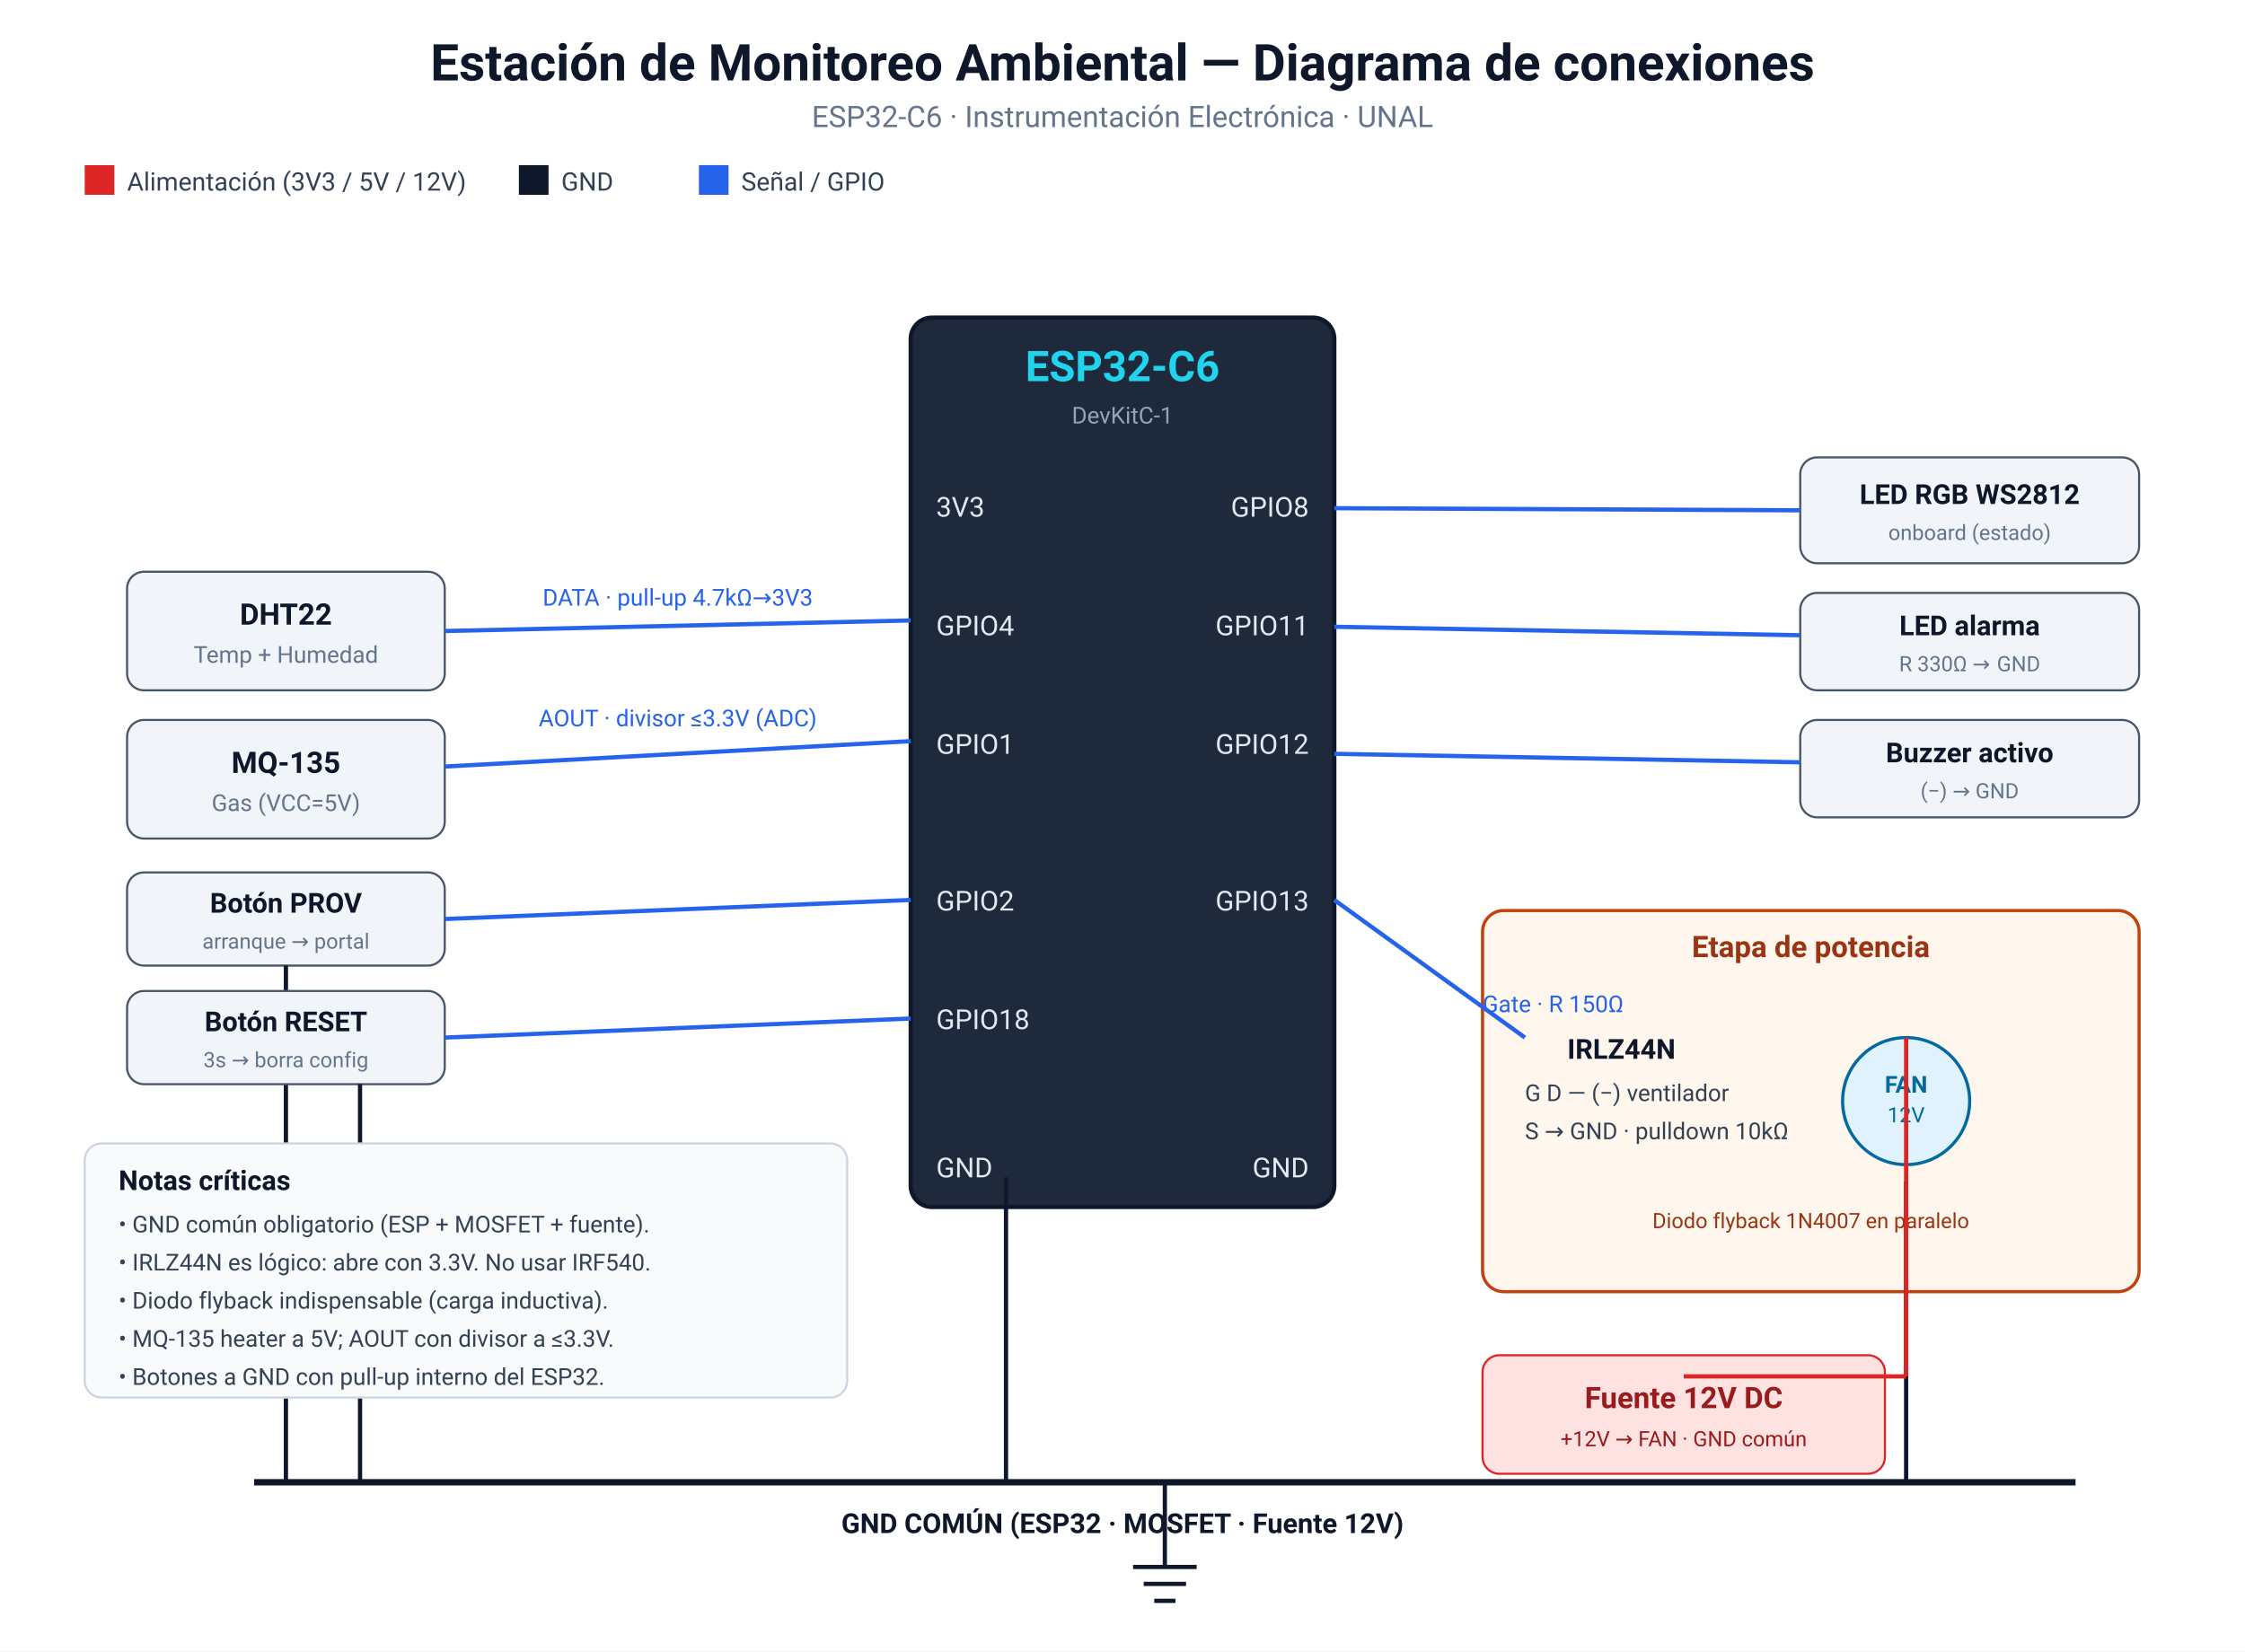
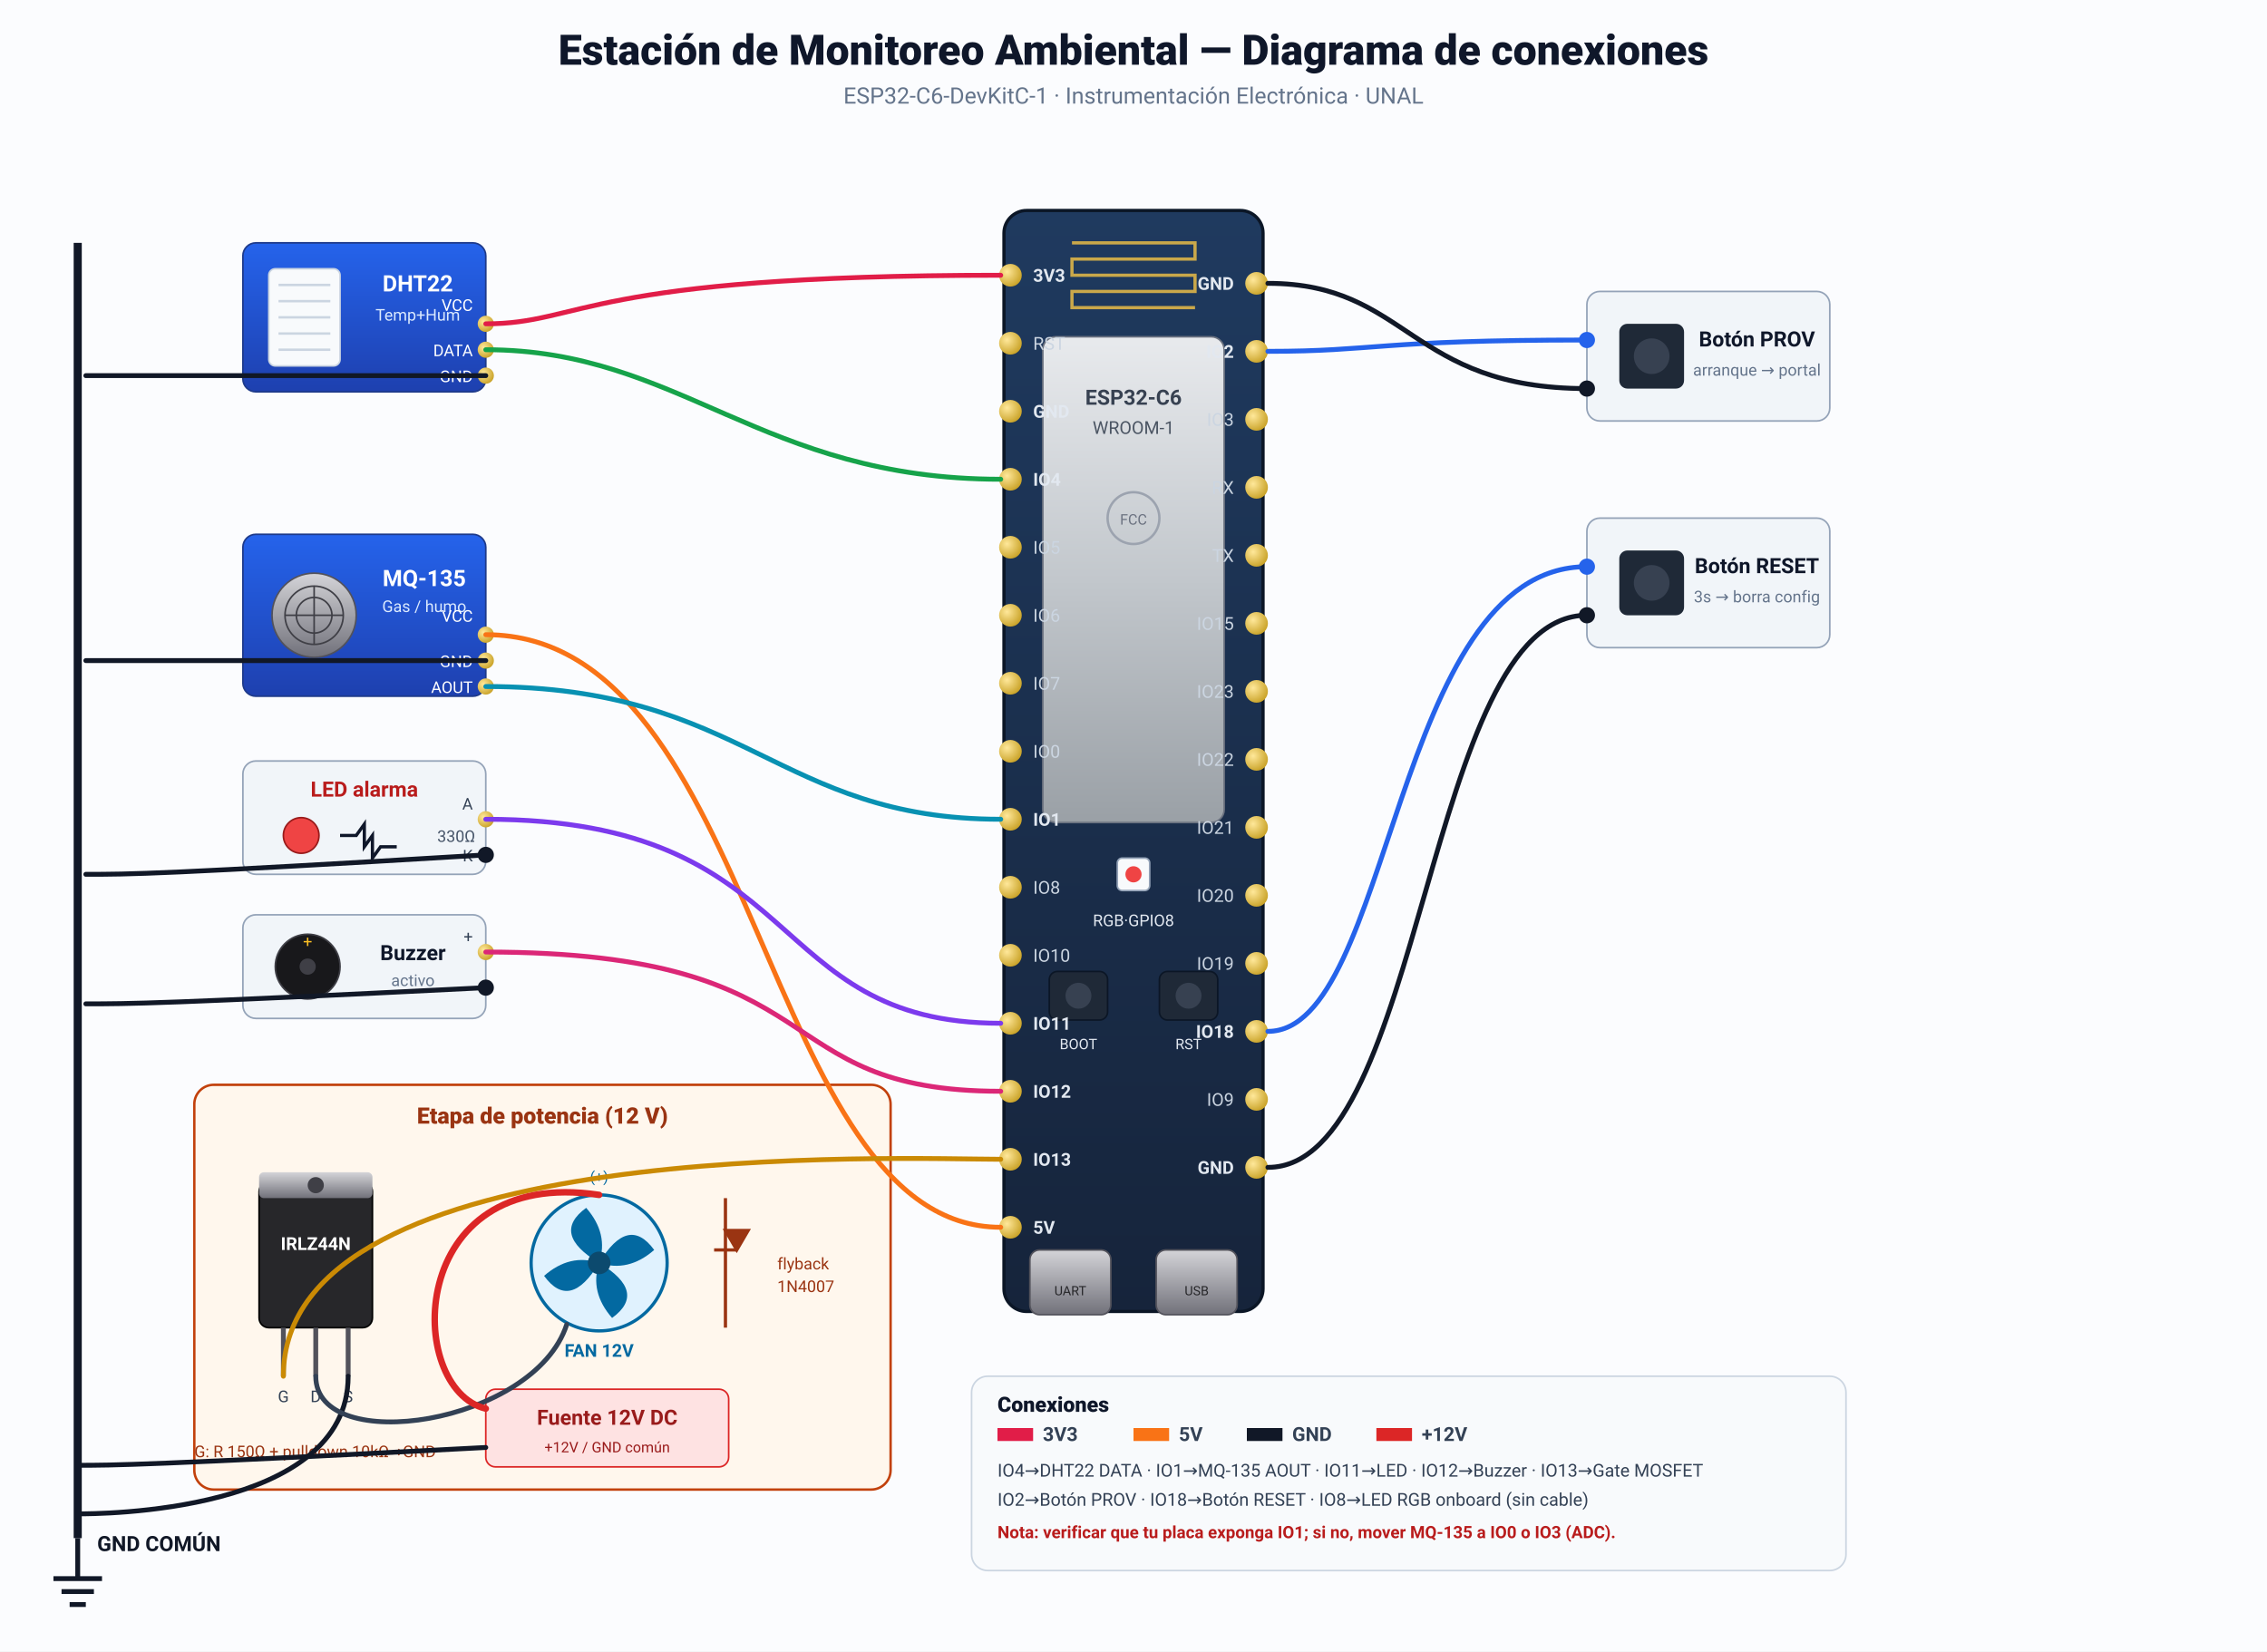
- <svg xmlns="http://www.w3.org/2000/svg" viewBox="0 0 1060 780" font-family="Segoe UI, Roboto, sans-serif">
-   <rect width="1060" height="780" fill="#ffffff" />
-   <text x="530" y="38" text-anchor="middle" font-size="24" font-weight="700" fill="#0f172a">Estación de Monitoreo Ambiental — Diagrama de conexiones</text>
-   <text x="530" y="60" text-anchor="middle" font-size="14" fill="#64748b">ESP32-C6 · Instrumentación Electrónica · UNAL</text>
+ <svg xmlns="http://www.w3.org/2000/svg" viewBox="0 0 1400 1020" font-family="Segoe UI, Roboto, sans-serif">
+   <defs>
+     <linearGradient id="pcb" x1="0" y1="0" x2="0" y2="1">
+       <stop offset="0" stop-color="#1f3a5f" />
+       <stop offset="1" stop-color="#16243b" />
+     </linearGradient>
+     <linearGradient id="shield" x1="0" y1="0" x2="0" y2="1">
+       <stop offset="0" stop-color="#e8eaed" />
+       <stop offset="0.5" stop-color="#c2c7cc" />
+       <stop offset="1" stop-color="#9aa0a6" />
+     </linearGradient>
+     <radialGradient id="gold" cx="0.35" cy="0.35" r="0.7">
+       <stop offset="0" stop-color="#ffe89a" />
+       <stop offset="1" stop-color="#c9a227" />
+     </radialGradient>
+     <linearGradient id="modblue" x1="0" y1="0" x2="0" y2="1">
+       <stop offset="0" stop-color="#2563eb" />
+       <stop offset="1" stop-color="#1e40af" />
+     </linearGradient>
+     <linearGradient id="metal" x1="0" y1="0" x2="0" y2="1">
+       <stop offset="0" stop-color="#d4d4d8" />
+       <stop offset="1" stop-color="#71717a" />
+     </linearGradient>
+   </defs>
+   <rect width="1400" height="1020" fill="#fbfcfe" />
+   <text x="700" y="40" text-anchor="middle" font-size="26" font-weight="800" fill="#0f172a">Estación de Monitoreo Ambiental — Diagrama de conexiones</text>
+   <text x="700" y="64" text-anchor="middle" font-size="14" fill="#64748b">ESP32-C6-DevKitC-1 · Instrumentación Electrónica · UNAL</text>
+   <line x1="48" y1="150" x2="48" y2="950" stroke="#111827" stroke-width="5" />
+   <text x="60" y="958" font-size="13" font-weight="700" fill="#111827">GND COMÚN</text>
+   <g stroke="#111827" stroke-width="3">
+     <line x1="48" y1="950" x2="48" y2="975" />
+     <line x1="33" y1="975" x2="63" y2="975" />
+     <line x1="38" y1="983" x2="58" y2="983" />
+     <line x1="43" y1="991" x2="53" y2="991" />
+   </g>
+   <g>
+     <rect x="620" y="130" width="160" height="680" rx="14" fill="url(#pcb)" stroke="#0b1626" stroke-width="2" />
+     <g stroke="#caa84a" stroke-width="2" fill="none">
+       <path d="M662 150 h76 v10 h-76 v10 h76 v10 h-76 v10 h76" />
+     </g>
+     <rect x="644" y="208" width="112" height="300" rx="8" fill="url(#shield)" stroke="#6b7280" />
+     <text x="700" y="250" text-anchor="middle" font-size="13" font-weight="700" fill="#374151">ESP32-C6</text>
+     <text x="700" y="268" text-anchor="middle" font-size="11" fill="#4b5563">WROOM-1</text>
+     <circle cx="700" cy="320" r="16" fill="none" stroke="#9ca3af" stroke-width="1.5" />
+     <text x="700" y="324" text-anchor="middle" font-size="9" fill="#6b7280">FCC</text>
+     <rect x="690" y="530" width="20" height="20" rx="3" fill="#f8fafc" stroke="#94a3b8" />
+     <circle cx="700" cy="540" r="5" fill="#ef4444" />
+     <text x="700" y="572" text-anchor="middle" font-size="10" fill="#e2e8f0">RGB·GPIO8</text>
+     <rect x="648" y="600" width="36" height="30" rx="5" fill="#1f2937" stroke="#0b1626" />
+     <circle cx="666" cy="615" r="8" fill="#374151" />
+     <text x="666" y="648" text-anchor="middle" font-size="9" fill="#e2e8f0">BOOT</text>
+     <rect x="716" y="600" width="36" height="30" rx="5" fill="#1f2937" stroke="#0b1626" />
+     <circle cx="734" cy="615" r="8" fill="#374151" />
+     <text x="734" y="648" text-anchor="middle" font-size="9" fill="#e2e8f0">RST</text>
+     <rect x="636" y="772" width="50" height="40" rx="6" fill="url(#metal)" stroke="#52525b" />
+     <rect x="714" y="772" width="50" height="40" rx="6" fill="url(#metal)" stroke="#52525b" />
+     <text x="661" y="800" text-anchor="middle" font-size="8" fill="#27272a">UART</text>
+     <text x="739" y="800" text-anchor="middle" font-size="8" fill="#27272a">USB</text>
+     <g>
+       <circle cx="624" cy="170" r="7" fill="url(#gold)" />
+       <text x="638" y="174" font-size="11" font-weight="600" fill="#e2e8f0">3V3</text>
+       <circle cx="624" cy="212" r="7" fill="url(#gold)" />
+       <text x="638" y="216" font-size="11" fill="#cbd5e1">RST</text>
+       <circle cx="624" cy="254" r="7" fill="url(#gold)" />
+       <text x="638" y="258" font-size="11" font-weight="600" fill="#e2e8f0">GND</text>
+       <circle cx="624" cy="296" r="7" fill="url(#gold)" />
+       <text x="638" y="300" font-size="11" font-weight="600" fill="#e2e8f0">IO4</text>
+       <circle cx="624" cy="338" r="7" fill="url(#gold)" />
+       <text x="638" y="342" font-size="11" fill="#cbd5e1">IO5</text>
+       <circle cx="624" cy="380" r="7" fill="url(#gold)" />
+       <text x="638" y="384" font-size="11" fill="#cbd5e1">IO6</text>
+       <circle cx="624" cy="422" r="7" fill="url(#gold)" />
+       <text x="638" y="426" font-size="11" fill="#cbd5e1">IO7</text>
+       <circle cx="624" cy="464" r="7" fill="url(#gold)" />
+       <text x="638" y="468" font-size="11" fill="#cbd5e1">IO0</text>
+       <circle cx="624" cy="506" r="7" fill="url(#gold)" />
+       <text x="638" y="510" font-size="11" font-weight="600" fill="#e2e8f0">IO1</text>
+       <circle cx="624" cy="548" r="7" fill="url(#gold)" />
+       <text x="638" y="552" font-size="11" fill="#cbd5e1">IO8</text>
+       <circle cx="624" cy="590" r="7" fill="url(#gold)" />
+       <text x="638" y="594" font-size="11" fill="#cbd5e1">IO10</text>
+       <circle cx="624" cy="632" r="7" fill="url(#gold)" />
+       <text x="638" y="636" font-size="11" font-weight="600" fill="#e2e8f0">IO11</text>
+       <circle cx="624" cy="674" r="7" fill="url(#gold)" />
+       <text x="638" y="678" font-size="11" font-weight="600" fill="#e2e8f0">IO12</text>
+       <circle cx="624" cy="716" r="7" fill="url(#gold)" />
+       <text x="638" y="720" font-size="11" font-weight="600" fill="#e2e8f0">IO13</text>
+       <circle cx="624" cy="758" r="7" fill="url(#gold)" />
+       <text x="638" y="762" font-size="11" font-weight="600" fill="#e2e8f0">5V</text>
+     </g>
+     <g text-anchor="end">
+       <circle cx="776" cy="175" r="7" fill="url(#gold)" />
+       <text x="762" y="179" font-size="11" font-weight="600" fill="#e2e8f0">GND</text>
+       <circle cx="776" cy="217" r="7" fill="url(#gold)" />
+       <text x="762" y="221" font-size="11" font-weight="600" fill="#e2e8f0">IO2</text>
+       <circle cx="776" cy="259" r="7" fill="url(#gold)" />
+       <text x="762" y="263" font-size="11" fill="#cbd5e1">IO3</text>
+       <circle cx="776" cy="301" r="7" fill="url(#gold)" />
+       <text x="762" y="305" font-size="11" fill="#cbd5e1">RX</text>
+       <circle cx="776" cy="343" r="7" fill="url(#gold)" />
+       <text x="762" y="347" font-size="11" fill="#cbd5e1">TX</text>
+       <circle cx="776" cy="385" r="7" fill="url(#gold)" />
+       <text x="762" y="389" font-size="11" fill="#cbd5e1">IO15</text>
+       <circle cx="776" cy="427" r="7" fill="url(#gold)" />
+       <text x="762" y="431" font-size="11" fill="#cbd5e1">IO23</text>
+       <circle cx="776" cy="469" r="7" fill="url(#gold)" />
+       <text x="762" y="473" font-size="11" fill="#cbd5e1">IO22</text>
+       <circle cx="776" cy="511" r="7" fill="url(#gold)" />
+       <text x="762" y="515" font-size="11" fill="#cbd5e1">IO21</text>
+       <circle cx="776" cy="553" r="7" fill="url(#gold)" />
+       <text x="762" y="557" font-size="11" fill="#cbd5e1">IO20</text>
+       <circle cx="776" cy="595" r="7" fill="url(#gold)" />
+       <text x="762" y="599" font-size="11" fill="#cbd5e1">IO19</text>
+       <circle cx="776" cy="637" r="7" fill="url(#gold)" />
+       <text x="762" y="641" font-size="11" font-weight="600" fill="#e2e8f0">IO18</text>
+       <circle cx="776" cy="679" r="7" fill="url(#gold)" />
+       <text x="762" y="683" font-size="11" fill="#cbd5e1">IO9</text>
+       <circle cx="776" cy="721" r="7" fill="url(#gold)" />
+       <text x="762" y="725" font-size="11" font-weight="600" fill="#e2e8f0">GND</text>
+     </g>
+   </g>
+   <g>
+     <rect x="150" y="150" width="150" height="92" rx="8" fill="url(#modblue)" stroke="#1e3a8a" />
+     <rect x="166" y="166" width="44" height="60" rx="4" fill="#f8fafc" stroke="#cbd5e1" />
+     <g stroke="#cbd5e1" stroke-width="1.5">
+       <line x1="172" y1="176" x2="204" y2="176" />
+       <line x1="172" y1="186" x2="204" y2="186" />
+       <line x1="172" y1="196" x2="204" y2="196" />
+       <line x1="172" y1="206" x2="204" y2="206" />
+       <line x1="172" y1="216" x2="204" y2="216" />
+     </g>
+     <text x="258" y="180" text-anchor="middle" font-size="14" font-weight="700" fill="#fff">DHT22</text>
+     <text x="258" y="198" text-anchor="middle" font-size="10" fill="#dbeafe">Temp+Hum</text>
+     <circle cx="300" cy="200" r="5" fill="url(#gold)" />
+     <text x="292" y="192" text-anchor="end" font-size="10" fill="#fff">VCC</text>
+     <circle cx="300" cy="216" r="5" fill="url(#gold)" />
+     <text x="292" y="220" text-anchor="end" font-size="10" fill="#fff">DATA</text>
+     <circle cx="300" cy="232" r="5" fill="url(#gold)" />
+     <text x="292" y="236" text-anchor="end" font-size="10" fill="#fff">GND</text>
+   </g>
+   <g>
+     <rect x="150" y="330" width="150" height="100" rx="8" fill="url(#modblue)" stroke="#1e3a8a" />
+     <circle cx="194" cy="380" r="26" fill="url(#metal)" stroke="#52525b" />
+     <g stroke="#3f3f46" stroke-width="1">
+       <circle cx="194" cy="380" r="18" fill="none" />
+       <circle cx="194" cy="380" r="11" fill="none" />
+       <line x1="176" y1="380" x2="212" y2="380" />
+       <line x1="194" y1="362" x2="194" y2="398" />
+     </g>
+     <text x="262" y="362" text-anchor="middle" font-size="14" font-weight="700" fill="#fff">MQ-135</text>
+     <text x="262" y="378" text-anchor="middle" font-size="10" fill="#dbeafe">Gas / humo</text>
+     <circle cx="300" cy="392" r="5" fill="url(#gold)" />
+     <text x="292" y="384" text-anchor="end" font-size="10" fill="#fff">VCC</text>
+     <circle cx="300" cy="408" r="5" fill="url(#gold)" />
+     <text x="292" y="412" text-anchor="end" font-size="10" fill="#fff">GND</text>
+     <circle cx="300" cy="424" r="5" fill="url(#gold)" />
+     <text x="292" y="428" text-anchor="end" font-size="10" fill="#fff">AOUT</text>
+   </g>
+   <g>
+     <rect x="150" y="470" width="150" height="70" rx="8" fill="#f1f5f9" stroke="#94a3b8" />
+     <text x="225" y="492" text-anchor="middle" font-size="13" font-weight="700" fill="#b91c1c">LED alarma</text>
+     <circle cx="186" cy="516" r="11" fill="#ef4444" stroke="#991b1b" />
+     <path d="M210 516 h10 l5 -7 v14 l5 -7 v14 l5 -7 h10" fill="none" stroke="#0f172a" stroke-width="2" />
+     <text x="270" y="520" font-size="10" fill="#475569">330Ω</text>
+     <circle cx="300" cy="506" r="5" fill="url(#gold)" />
+     <text x="292" y="500" text-anchor="end" font-size="10" fill="#334155">A</text>
+     <circle cx="300" cy="528" r="5" fill="#111827" />
+     <text x="292" y="532" text-anchor="end" font-size="10" fill="#334155">K</text>
+   </g>
+   <g>
+     <rect x="150" y="565" width="150" height="64" rx="8" fill="#f1f5f9" stroke="#94a3b8" />
+     <circle cx="190" cy="597" r="20" fill="#18181b" stroke="#3f3f46" />
+     <circle cx="190" cy="597" r="5" fill="#3f3f46" />
+     <text x="190" y="585" text-anchor="middle" font-size="10" fill="#fbbf24">+</text>
+     <text x="255" y="593" text-anchor="middle" font-size="13" font-weight="700" fill="#0f172a">Buzzer</text>
+     <text x="255" y="609" text-anchor="middle" font-size="10" fill="#64748b">activo</text>
+     <circle cx="300" cy="588" r="5" fill="url(#gold)" />
+     <text x="292" y="582" text-anchor="end" font-size="10" fill="#334155">+</text>
+     <circle cx="300" cy="610" r="5" fill="#111827" />
+     <text x="292" y="614" text-anchor="end" font-size="10" fill="#334155">−</text>
+   </g>
+   <g>
+     <rect x="120" y="670" width="430" height="250" rx="12" fill="#fff7ed" stroke="#c2410c" stroke-width="1.5" />
+     <text x="335" y="694" text-anchor="middle" font-size="14" font-weight="800" fill="#9a3412">Etapa de potencia (12 V)</text>
+     <rect x="160" y="730" width="70" height="90" rx="6" fill="#27272a" stroke="#000" />
+     <rect x="160" y="724" width="70" height="16" rx="3" fill="url(#metal)" />
+     <circle cx="195" cy="732" r="5" fill="#3f3f46" />
+     <text x="195" y="772" text-anchor="middle" font-size="11" font-weight="700" fill="#fff">IRLZ44N</text>
+     <line x1="175" y1="820" x2="175" y2="850" stroke="#52525b" stroke-width="3" />
+     <text x="175" y="866" text-anchor="middle" font-size="10" fill="#334155">G</text>
+     <line x1="195" y1="820" x2="195" y2="850" stroke="#52525b" stroke-width="3" />
+     <text x="195" y="866" text-anchor="middle" font-size="10" fill="#334155">D</text>
+     <line x1="215" y1="820" x2="215" y2="850" stroke="#52525b" stroke-width="3" />
+     <text x="215" y="866" text-anchor="middle" font-size="10" fill="#334155">S</text>
+     <text x="120" y="900" font-size="10" fill="#9a3412">G: R 150Ω + pulldown 10kΩ→GND</text>
+     <circle cx="370" cy="780" r="42" fill="#e0f2fe" stroke="#0369a1" stroke-width="2" />
+     <g fill="#0369a1">
+       <path d="M370 780 q-30 -18 -8 -34 q14 16 8 34" />
+       <path d="M370 780 q18 -30 34 -8 q-16 14 -34 8" />
+       <path d="M370 780 q30 18 8 34 q-14 -16 -8 -34" />
+       <path d="M370 780 q-18 30 -34 8 q16 -14 34 -8" />
+     </g>
+     <circle cx="370" cy="780" r="7" fill="#0c4a6e" />
+     <text x="370" y="838" text-anchor="middle" font-size="11" font-weight="700" fill="#0369a1">FAN 12V</text>
+     <text x="370" y="730" text-anchor="middle" font-size="9" fill="#0369a1">(+)</text>
+     <g stroke="#9a3412" stroke-width="2" fill="none">
+       <path d="M448 740 l0 80" />
+       <path d="M448 760 l14 0 m0 0 l-7 12 l-7 -12 z" fill="#9a3412" />
+       <line x1="455" y1="772" x2="441" y2="772" />
+     </g>
+     <text x="480" y="784" font-size="10" fill="#9a3412">flyback</text>
+     <text x="480" y="798" font-size="10" fill="#9a3412">1N4007</text>
+     <rect x="300" y="858" width="150" height="48" rx="6" fill="#fee2e2" stroke="#dc2626" />
+     <text x="375" y="880" text-anchor="middle" font-size="13" font-weight="700" fill="#991b1b">Fuente 12V DC</text>
+     <text x="375" y="897" text-anchor="middle" font-size="9" fill="#991b1b">+12V / GND común</text>
+   </g>
+   <g>
+     <rect x="980" y="180" width="150" height="80" rx="8" fill="#f1f5f9" stroke="#94a3b8" />
+     <rect x="1000" y="200" width="40" height="40" rx="5" fill="#1f2937" />
+     <circle cx="1020" cy="220" r="11" fill="#374151" />
+     <text x="1085" y="214" text-anchor="middle" font-size="13" font-weight="700" fill="#0f172a">Botón PROV</text>
+     <text x="1085" y="232" text-anchor="middle" font-size="10" fill="#64748b">arranque → portal</text>
+     <circle cx="980" cy="210" r="5" fill="#2563eb" />
+     <circle cx="980" cy="240" r="5" fill="#111827" />
+   </g>
+   <g>
+     <rect x="980" y="320" width="150" height="80" rx="8" fill="#f1f5f9" stroke="#94a3b8" />
+     <rect x="1000" y="340" width="40" height="40" rx="5" fill="#1f2937" />
+     <circle cx="1020" cy="360" r="11" fill="#374151" />
+     <text x="1085" y="354" text-anchor="middle" font-size="13" font-weight="700" fill="#0f172a">Botón RESET</text>
+     <text x="1085" y="372" text-anchor="middle" font-size="10" fill="#64748b">3s → borra config</text>
+     <circle cx="980" cy="350" r="5" fill="#2563eb" />
+     <circle cx="980" cy="380" r="5" fill="#111827" />
+   </g>
+   <g fill="none" stroke-width="3" stroke-linecap="round" stroke-linejoin="round">
+     <path d="M300 200 C 360 200, 360 170, 618 170" stroke="#e11d48" />
+     <path d="M300 216 C 420 216, 470 296, 618 296" stroke="#16a34a" />
+     <path d="M300 232 C 110 232, 110 232, 53 232" stroke="#111827" />
+     <path d="M300 392 C 470 392, 470 758, 618 758" stroke="#f97316" />
+     <path d="M300 408 C 90 408, 90 408, 53 408" stroke="#111827" />
+     <path d="M300 424 C 460 424, 480 506, 618 506" stroke="#0891b2" />
+     <path d="M300 506 C 500 506, 470 632, 618 632" stroke="#7c3aed" />
+     <path d="M300 528 C 100 540, 80 540, 53 540" stroke="#111827" />
+     <path d="M300 588 C 520 588, 470 674, 618 674" stroke="#db2777" />
+     <path d="M300 610 C 100 620, 80 620, 53 620" stroke="#111827" />
+     <path d="M175 850 C 175 700, 560 716, 618 716" stroke="#ca8a04" />
+     <path d="M215 850 C 215 935, 60 935, 48 935" stroke="#111827" />
+     <path d="M195 850 C 195 900, 330 880, 350 818" stroke="#334155" stroke-width="3" />
+     <path d="M370 738 C 250 720, 250 858, 300 870" stroke="#dc2626" stroke-width="4" />
+     <path d="M300 894 C 90 905, 70 905, 48 905" stroke="#111827" />
+     <path d="M980 210 C 850 210, 850 217, 783 217" stroke="#2563eb" />
+     <path d="M980 240 C 870 240, 870 175, 783 175" stroke="#111827" />
+     <path d="M980 350 C 860 350, 860 637, 783 637" stroke="#2563eb" />
+     <path d="M980 380 C 880 380, 880 721, 783 721" stroke="#111827" />
+   </g>
  <g font-size="12" fill="#334155">
-     <rect x="40" y="78" width="14" height="14" fill="#dc2626" />
-     <text x="60" y="90">Alimentación (3V3 / 5V / 12V)</text>
-     <rect x="245" y="78" width="14" height="14" fill="#0f172a" />
-     <text x="265" y="90">GND</text>
-     <rect x="330" y="78" width="14" height="14" fill="#2563eb" />
-     <text x="350" y="90">Señal / GPIO</text>
-   </g>
-   <rect x="430" y="150" width="200" height="420" rx="10" fill="#1e293b" stroke="#0f172a" stroke-width="2" />
-   <text x="530" y="180" text-anchor="middle" font-size="20" font-weight="700" fill="#22d3ee">ESP32-C6</text>
-   <text x="530" y="200" text-anchor="middle" font-size="11" fill="#94a3b8">DevKitC-1</text>
-   <g font-size="13" fill="#e2e8f0" text-anchor="start">
-     <text x="442" y="244">3V3</text>
-     <text x="442" y="300">GPIO4</text>
-     <text x="442" y="356">GPIO1</text>
-     <text x="442" y="430">GPIO2</text>
-     <text x="442" y="486">GPIO18</text>
-     <text x="442" y="556">GND</text>
-   </g>
-   <g font-size="13" fill="#e2e8f0" text-anchor="end">
-     <text x="618" y="244">GPIO8</text>
-     <text x="618" y="300">GPIO11</text>
-     <text x="618" y="356">GPIO12</text>
-     <text x="618" y="430">GPIO13</text>
-     <text x="618" y="556">GND</text>
-   </g>
-   <rect x="60" y="270" width="150" height="56" rx="8" fill="#f1f5f9" stroke="#475569" />
-   <text x="135" y="295" text-anchor="middle" font-size="14" font-weight="600" fill="#0f172a">DHT22</text>
-   <text x="135" y="313" text-anchor="middle" font-size="11" fill="#64748b">Temp + Humedad</text>
-   <line x1="210" y1="298" x2="430" y2="293" stroke="#2563eb" stroke-width="2" />
-   <text x="320" y="286" text-anchor="middle" font-size="11" fill="#2563eb">DATA · pull-up 4.7kΩ→3V3</text>
-   <rect x="60" y="340" width="150" height="56" rx="8" fill="#f1f5f9" stroke="#475569" />
-   <text x="135" y="365" text-anchor="middle" font-size="14" font-weight="600" fill="#0f172a">MQ-135</text>
-   <text x="135" y="383" text-anchor="middle" font-size="11" fill="#64748b">Gas (VCC=5V)</text>
-   <line x1="210" y1="362" x2="430" y2="350" stroke="#2563eb" stroke-width="2" />
-   <text x="320" y="343" text-anchor="middle" font-size="11" fill="#2563eb">AOUT · divisor ≤3.3V (ADC)</text>
-   <rect x="60" y="412" width="150" height="44" rx="8" fill="#f1f5f9" stroke="#475569" />
-   <text x="135" y="431" text-anchor="middle" font-size="13" font-weight="600" fill="#0f172a">Botón PROV</text>
-   <text x="135" y="448" text-anchor="middle" font-size="10" fill="#64748b">arranque → portal</text>
-   <line x1="210" y1="434" x2="430" y2="425" stroke="#2563eb" stroke-width="2" />
-   <line x1="135" y1="456" x2="135" y2="700" stroke="#0f172a" stroke-width="2" />
-   <rect x="60" y="468" width="150" height="44" rx="8" fill="#f1f5f9" stroke="#475569" />
-   <text x="135" y="487" text-anchor="middle" font-size="13" font-weight="600" fill="#0f172a">Botón RESET</text>
-   <text x="135" y="504" text-anchor="middle" font-size="10" fill="#64748b">3s → borra config</text>
-   <line x1="210" y1="490" x2="430" y2="481" stroke="#2563eb" stroke-width="2" />
-   <line x1="170" y1="512" x2="170" y2="700" stroke="#0f172a" stroke-width="2" />
-   <rect x="850" y="216" width="160" height="50" rx="8" fill="#f1f5f9" stroke="#475569" />
-   <text x="930" y="238" text-anchor="middle" font-size="13" font-weight="600" fill="#0f172a">LED RGB WS2812</text>
-   <text x="930" y="255" text-anchor="middle" font-size="10" fill="#64748b">onboard (estado)</text>
-   <line x1="630" y1="240" x2="850" y2="241" stroke="#2563eb" stroke-width="2" />
-   <rect x="850" y="280" width="160" height="46" rx="8" fill="#f1f5f9" stroke="#475569" />
-   <text x="930" y="300" text-anchor="middle" font-size="13" font-weight="600" fill="#0f172a">LED alarma</text>
-   <text x="930" y="317" text-anchor="middle" font-size="10" fill="#64748b">R 330Ω → GND</text>
-   <line x1="630" y1="296" x2="850" y2="300" stroke="#2563eb" stroke-width="2" />
-   <rect x="850" y="340" width="160" height="46" rx="8" fill="#f1f5f9" stroke="#475569" />
-   <text x="930" y="360" text-anchor="middle" font-size="13" font-weight="600" fill="#0f172a">Buzzer activo</text>
-   <text x="930" y="377" text-anchor="middle" font-size="10" fill="#64748b">(−) → GND</text>
-   <line x1="630" y1="356" x2="850" y2="360" stroke="#2563eb" stroke-width="2" />
-   <rect x="700" y="430" width="310" height="180" rx="10" fill="#fff7ed" stroke="#c2410c" stroke-width="1.5" />
-   <text x="855" y="452" text-anchor="middle" font-size="14" font-weight="700" fill="#9a3412">Etapa de potencia</text>
-   <text x="740" y="500" font-size="13" font-weight="600" fill="#0f172a">IRLZ44N</text>
-   <line x1="630" y1="425" x2="720" y2="490" stroke="#2563eb" stroke-width="2" />
-   <text x="700" y="478" font-size="11" fill="#2563eb">Gate · R 150Ω</text>
-   <text x="720" y="520" font-size="11" fill="#334155">G  D — (−) ventilador</text>
-   <text x="720" y="538" font-size="11" fill="#334155">S → GND · pulldown 10kΩ</text>
-   <circle cx="900" cy="520" r="30" fill="#e0f2fe" stroke="#0369a1" stroke-width="1.5" />
-   <text x="900" y="516" text-anchor="middle" font-size="11" font-weight="600" fill="#0369a1">FAN</text>
-   <text x="900" y="530" text-anchor="middle" font-size="10" fill="#0369a1">12V</text>
-   <text x="855" y="580" text-anchor="middle" font-size="10" fill="#9a3412">Diodo flyback 1N4007 en paralelo</text>
-   <line x1="900" y1="558" x2="900" y2="700" stroke="#0f172a" stroke-width="2" />
-   <line x1="900" y1="490" x2="900" y2="650" stroke="#dc2626" stroke-width="2" />
-   <rect x="700" y="640" width="190" height="56" rx="8" fill="#fee2e2" stroke="#dc2626" />
-   <text x="795" y="665" text-anchor="middle" font-size="14" font-weight="700" fill="#991b1b">Fuente 12V DC</text>
-   <text x="795" y="683" text-anchor="middle" font-size="10" fill="#991b1b">+12V → FAN  ·  GND común</text>
-   <line x1="795" y1="650" x2="900" y2="650" stroke="#dc2626" stroke-width="2" />
-   <line x1="120" y1="700" x2="980" y2="700" stroke="#0f172a" stroke-width="3" />
-   <line x1="475" y1="556" x2="475" y2="700" stroke="#0f172a" stroke-width="2" />
-   <text x="530" y="724" text-anchor="middle" font-size="13" font-weight="700" fill="#0f172a">GND COMÚN  (ESP32 · MOSFET · Fuente 12V)</text>
-   <g stroke="#0f172a" stroke-width="2">
-     <line x1="550" y1="700" x2="550" y2="740" />
-     <line x1="535" y1="740" x2="565" y2="740" />
-     <line x1="540" y1="748" x2="560" y2="748" />
-     <line x1="545" y1="756" x2="555" y2="756" />
-   </g>
-   <rect x="40" y="540" width="360" height="120" rx="8" fill="#f8fafc" stroke="#cbd5e1" />
-   <text x="56" y="562" font-size="13" font-weight="700" fill="#0f172a">Notas críticas</text>
-   <g font-size="11" fill="#334155">
-     <text x="56" y="582">• GND común obligatorio (ESP + MOSFET + fuente).</text>
-     <text x="56" y="600">• IRLZ44N es lógico: abre con 3.3V. No usar IRF540.</text>
-     <text x="56" y="618">• Diodo flyback indispensable (carga inductiva).</text>
-     <text x="56" y="636">• MQ-135 heater a 5V; AOUT con divisor a ≤3.3V.</text>
-     <text x="56" y="654">• Botones a GND con pull-up interno del ESP32.</text>
+     <rect x="600" y="850" width="540" height="120" rx="10" fill="#f8fafc" stroke="#cbd5e1" />
+     <text x="616" y="872" font-size="13" font-weight="800" fill="#0f172a">Conexiones</text>
+     <g font-weight="600">
+       <rect x="616" y="882" width="22" height="8" fill="#e11d48" />
+       <text x="644" y="890">3V3</text>
+       <rect x="700" y="882" width="22" height="8" fill="#f97316" />
+       <text x="728" y="890">5V</text>
+       <rect x="770" y="882" width="22" height="8" fill="#111827" />
+       <text x="798" y="890">GND</text>
+       <rect x="850" y="882" width="22" height="8" fill="#dc2626" />
+       <text x="878" y="890">+12V</text>
+     </g>
+     <text x="616" y="912" font-size="11">IO4→DHT22 DATA · IO1→MQ-135 AOUT · IO11→LED · IO12→Buzzer · IO13→Gate MOSFET</text>
+     <text x="616" y="930" font-size="11">IO2→Botón PROV · IO18→Botón RESET · IO8→LED RGB onboard (sin cable)</text>
+     <text x="616" y="950" font-size="10.5" fill="#b91c1c" font-weight="600">Nota: verificar que tu placa exponga IO1; si no, mover MQ-135 a IO0 o IO3 (ADC).</text>
  </g>
</svg>
